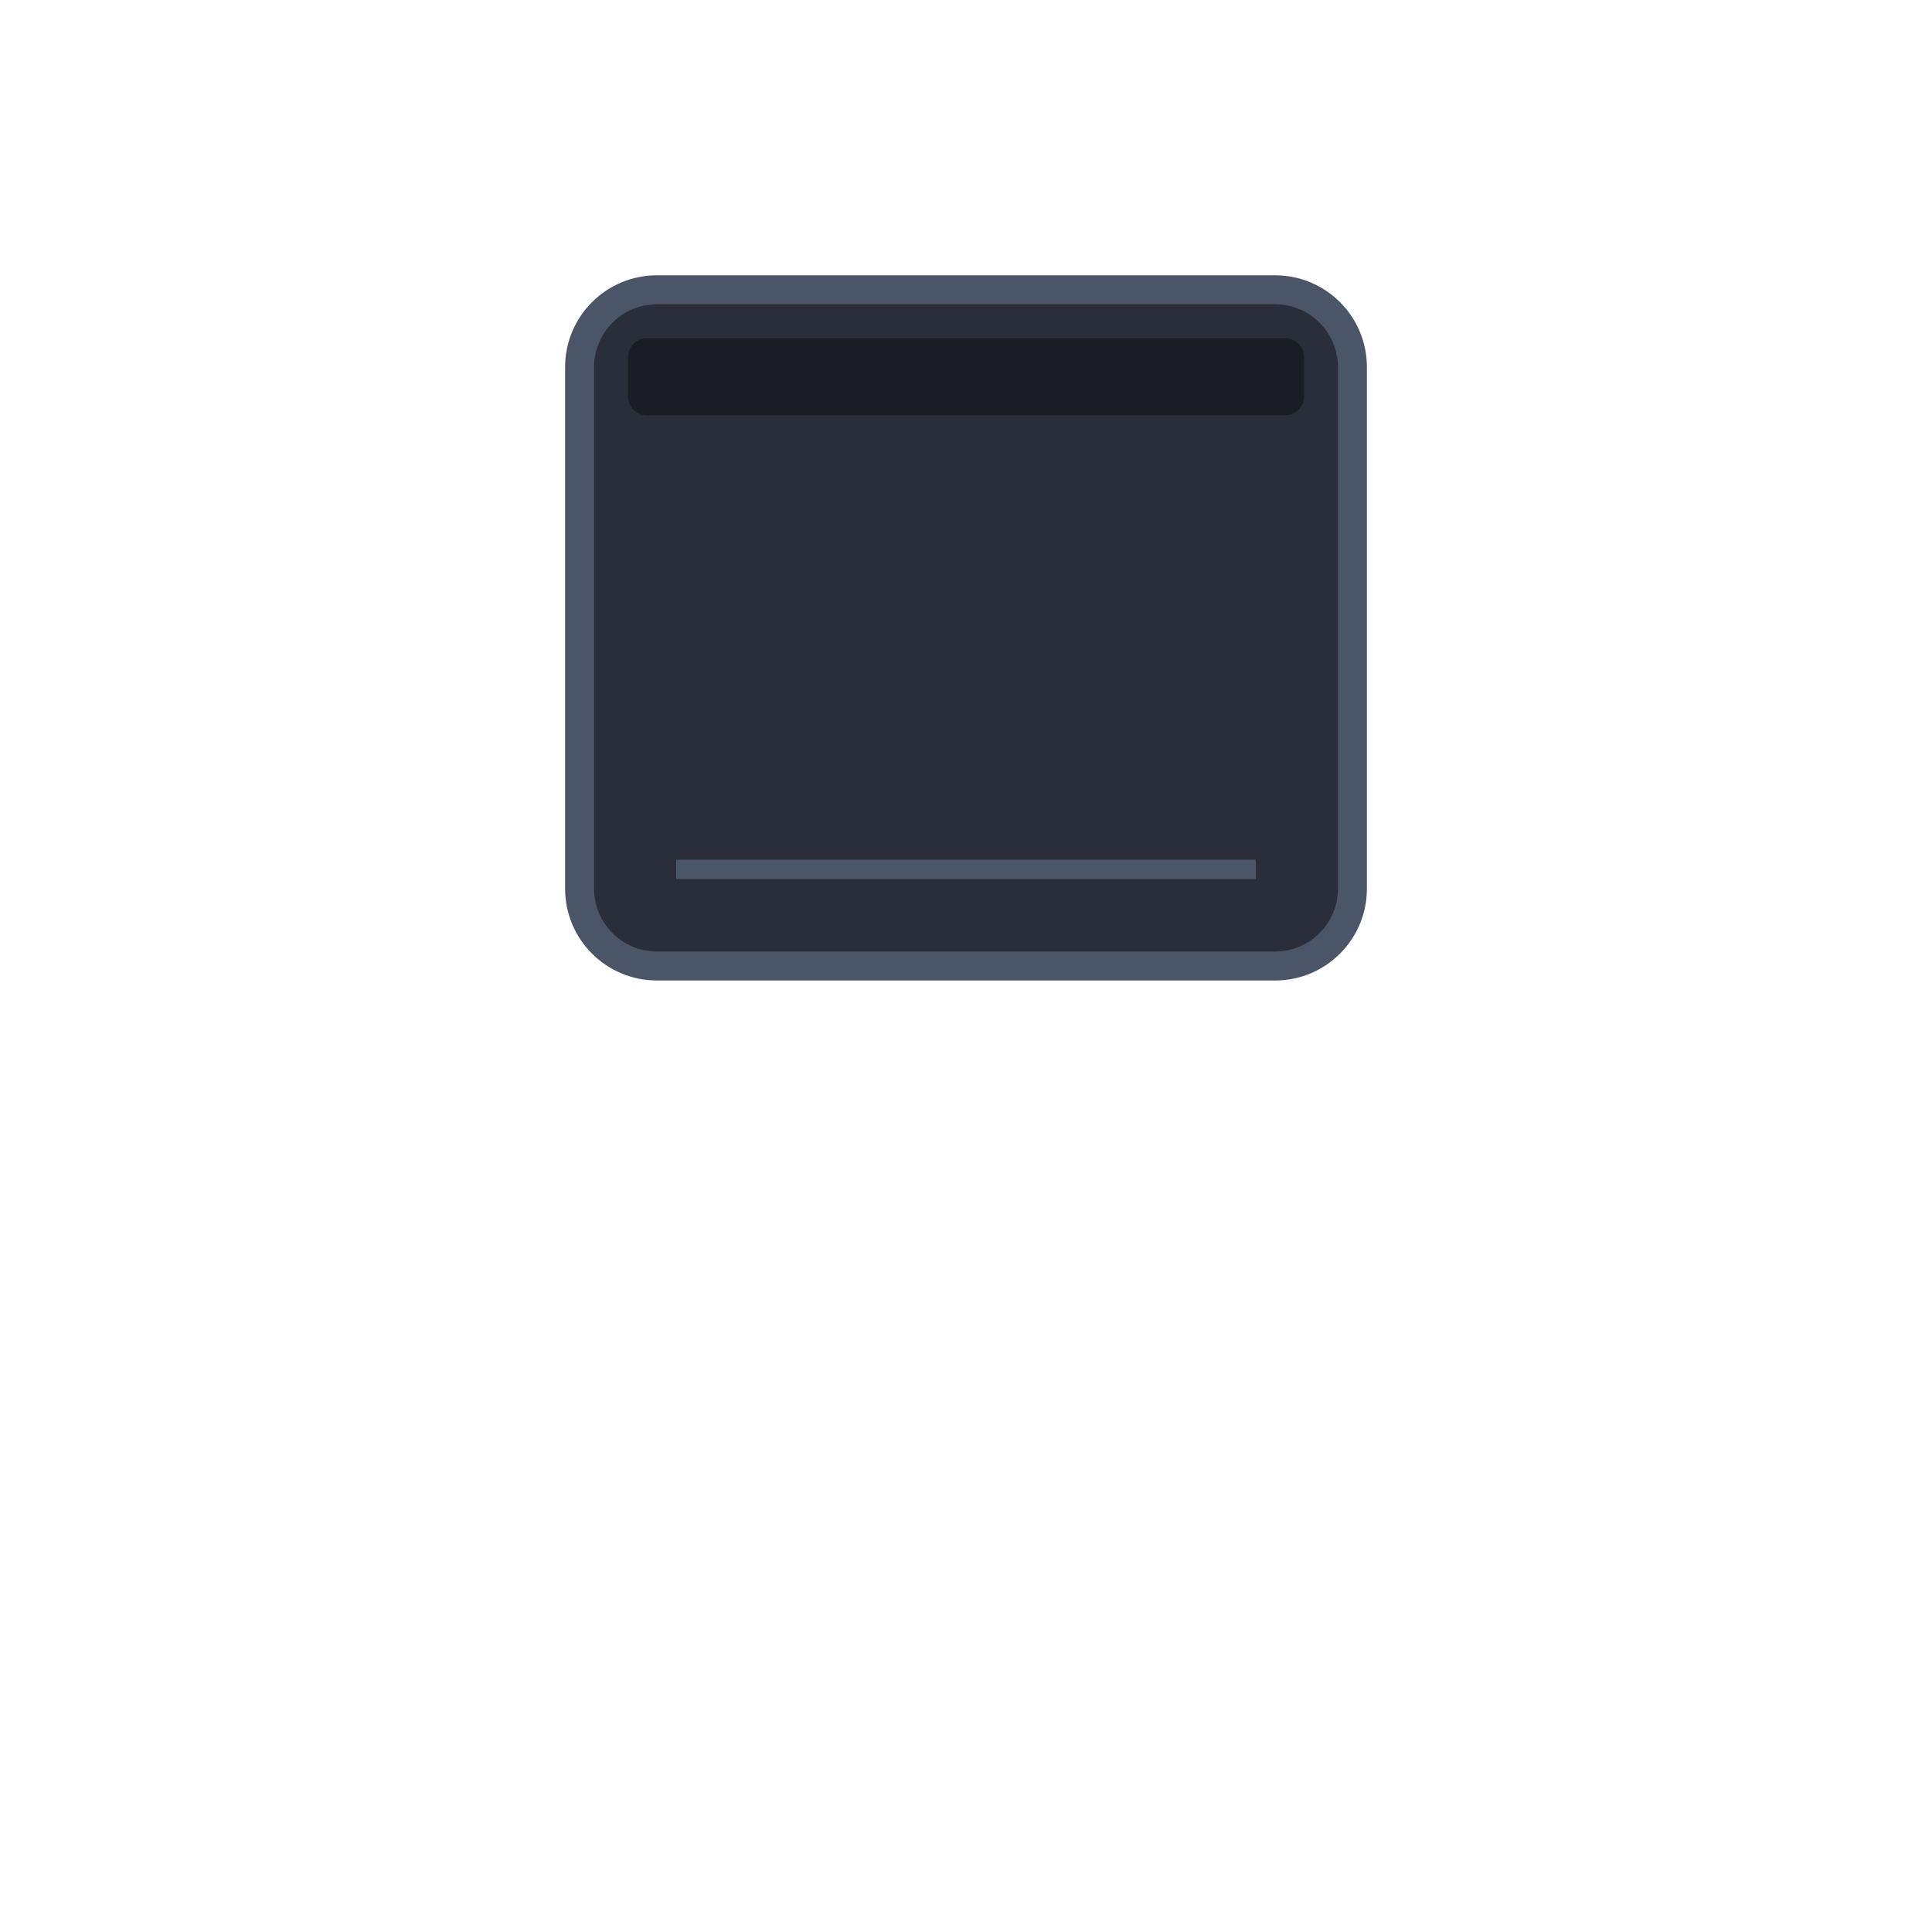
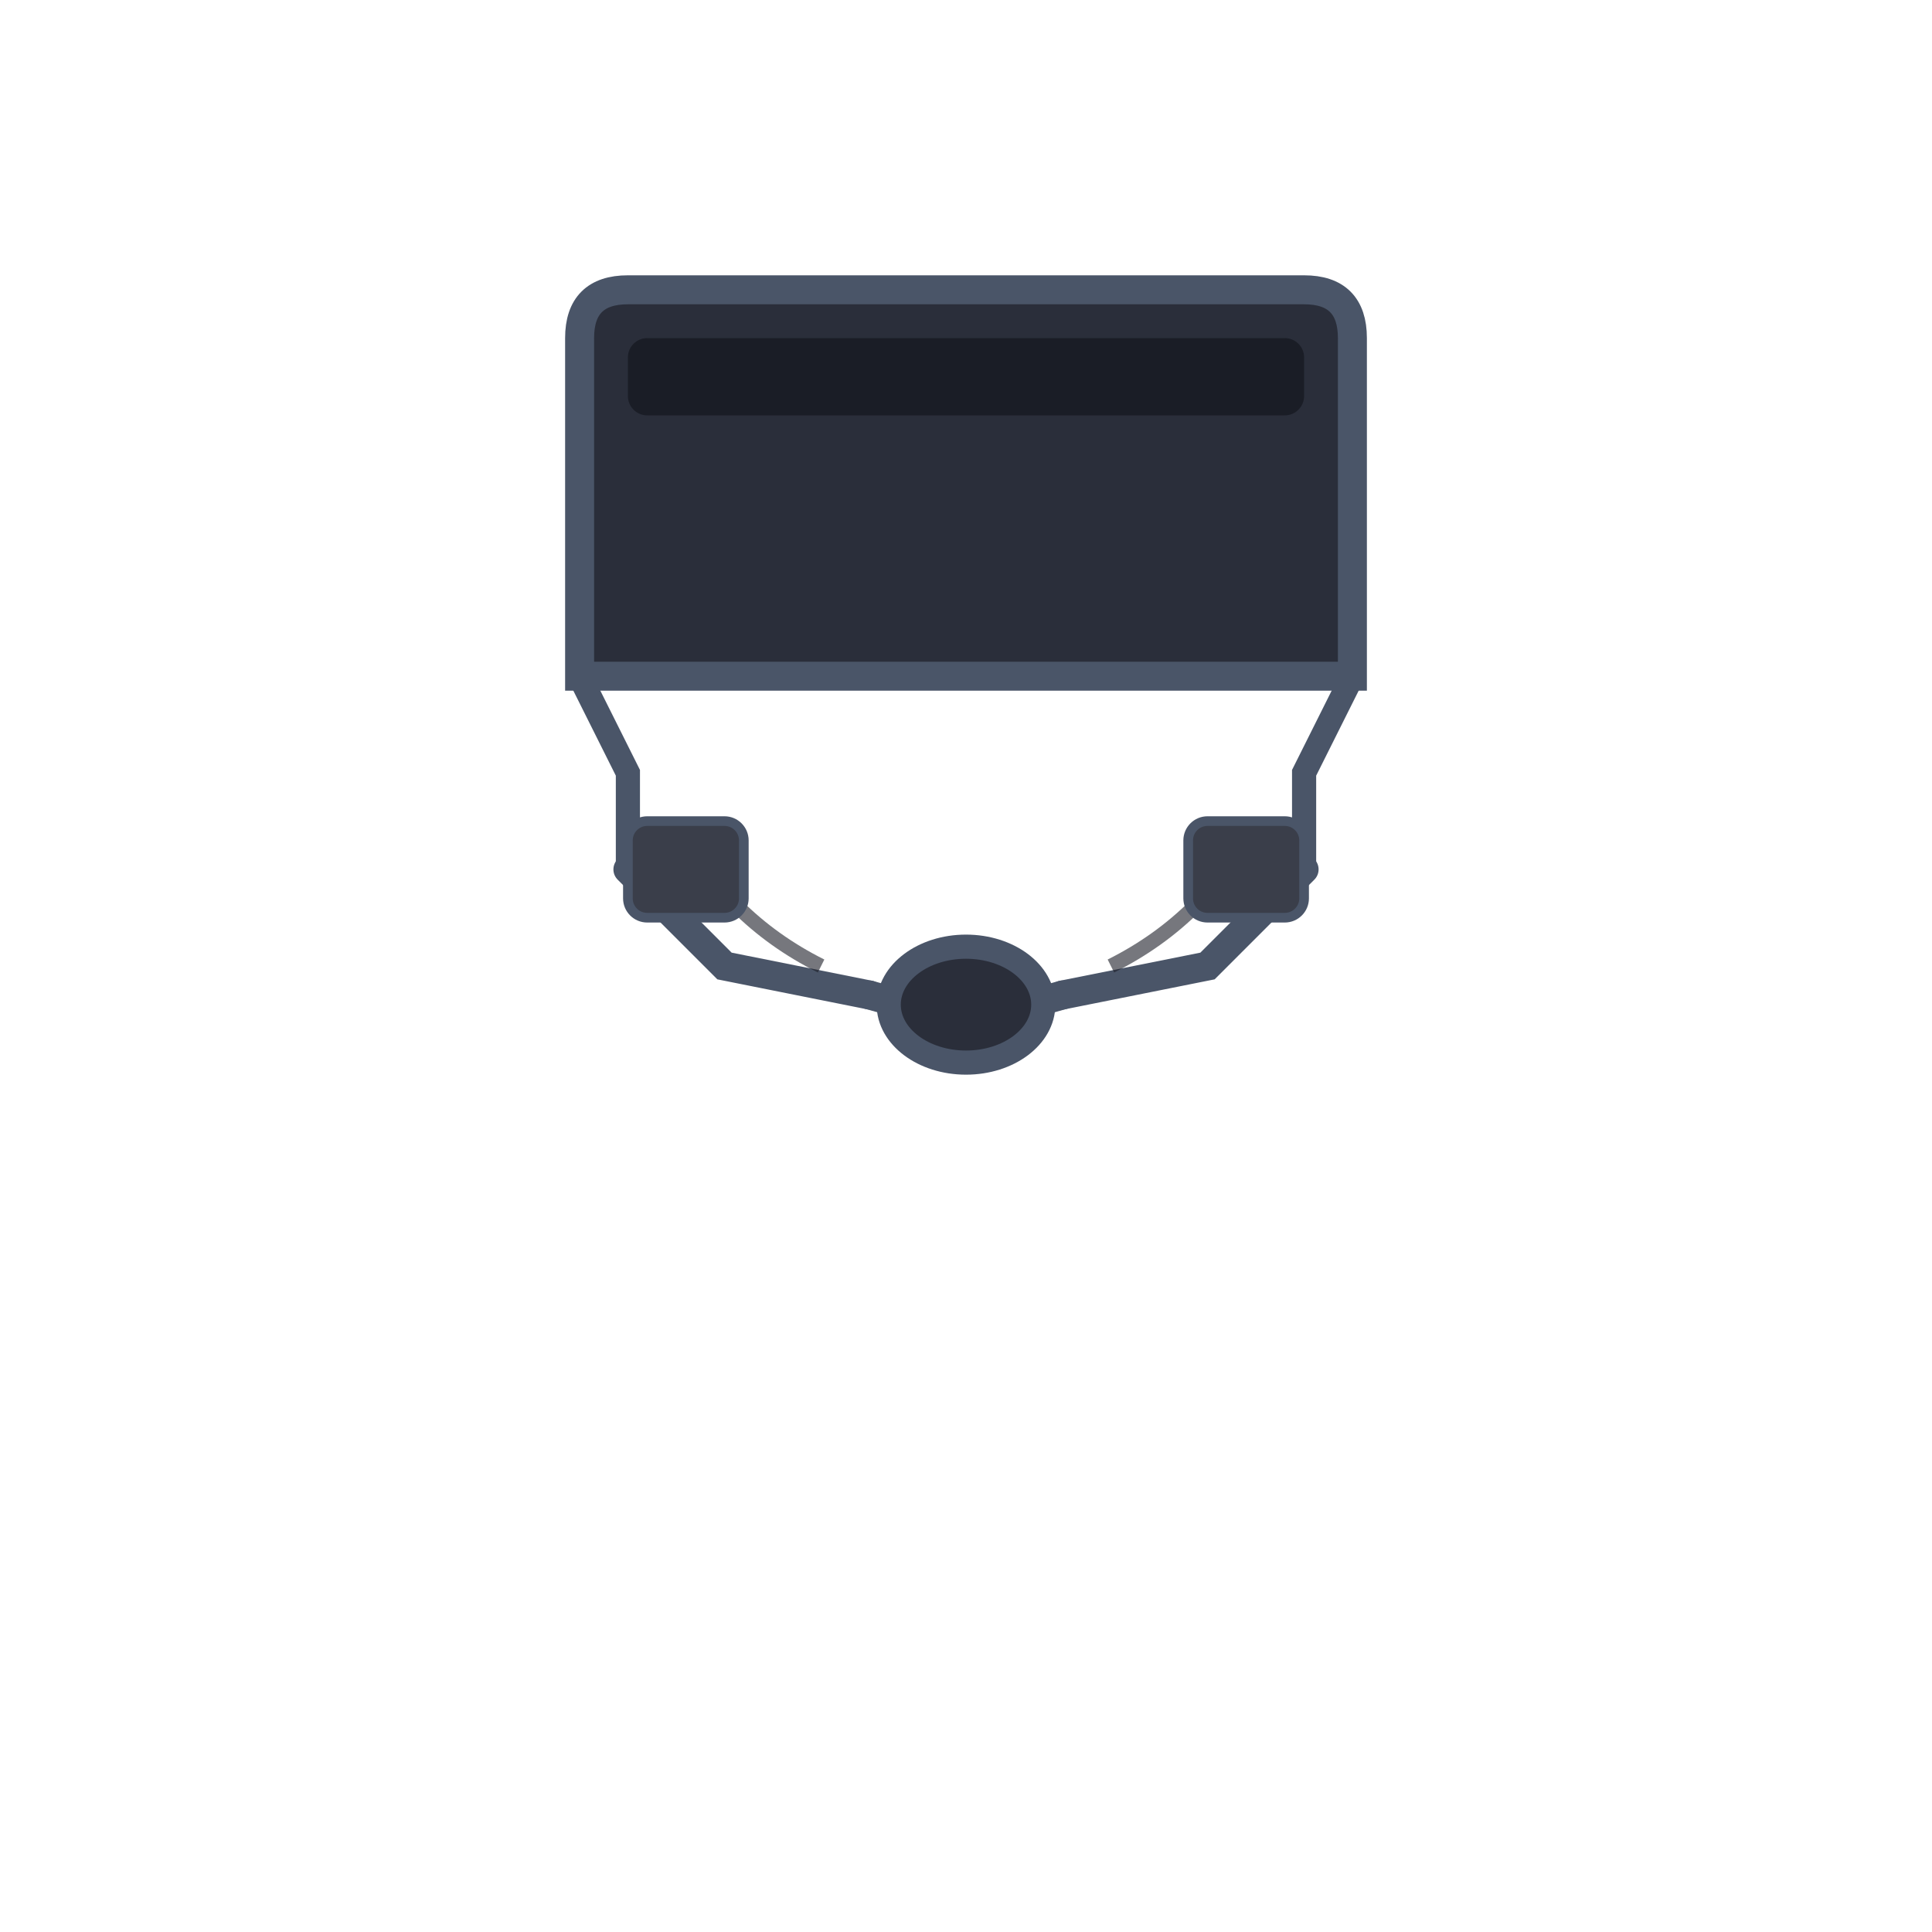
<svg xmlns="http://www.w3.org/2000/svg" width="200" height="200" viewBox="0 0 200 200" fill="none">
-   <rect x="60" y="30" width="80" height="70" rx="8" fill="#2a2e3a" stroke="#4a5568" stroke-width="3" />
+   <path d="M 65 30 L 135 30 Q 140 30 140 35 L 140 70 L 60 70 L 60 35 Q 60 30 65 30 Z" fill="#2a2e3a" stroke="#4a5568" stroke-width="3" />
  <rect x="65" y="35" width="70" height="8" rx="2" fill="#1a1d26" />
-   <line x1="70" y1="90" x2="130" y2="90" stroke="#4a5568" stroke-width="2" />
+   <path d="M 60 70 L 65 80 L 65 90" stroke="#4a5568" stroke-width="2.5" fill="none" />
+   <path d="M 140 70 L 135 80 L 135 90" stroke="#4a5568" stroke-width="2.5" fill="none" />
+   <path d="M 65 90 L 75 100 L 90 103" stroke="#4a5568" stroke-width="3" stroke-linecap="round" fill="none" />
+   <path d="M 135 90 L 125 100 L 110 103" stroke="#4a5568" stroke-width="3" stroke-linecap="round" fill="none" />
+   <path d="M 90 103 Q 100 106 110 103" stroke="#4a5568" stroke-width="3" stroke-linecap="round" fill="none" />
+   <ellipse cx="100" cy="104" rx="8" ry="6" fill="#2a2e3a" stroke="#4a5568" stroke-width="2.5" />
+   <path d="M 70 85 Q 75 95 85 100" stroke="#1a1d26" stroke-width="1.5" opacity="0.6" fill="none" />
+   <path d="M 130 85 Q 125 95 115 100" stroke="#1a1d26" stroke-width="1.5" opacity="0.6" fill="none" />
+   <rect x="65" y="85" width="12" height="10" rx="2" fill="#3a3e4a" stroke="#4a5568" stroke-width="1" />
+   <rect x="123" y="85" width="12" height="10" rx="2" fill="#3a3e4a" stroke="#4a5568" stroke-width="1" />
</svg>
